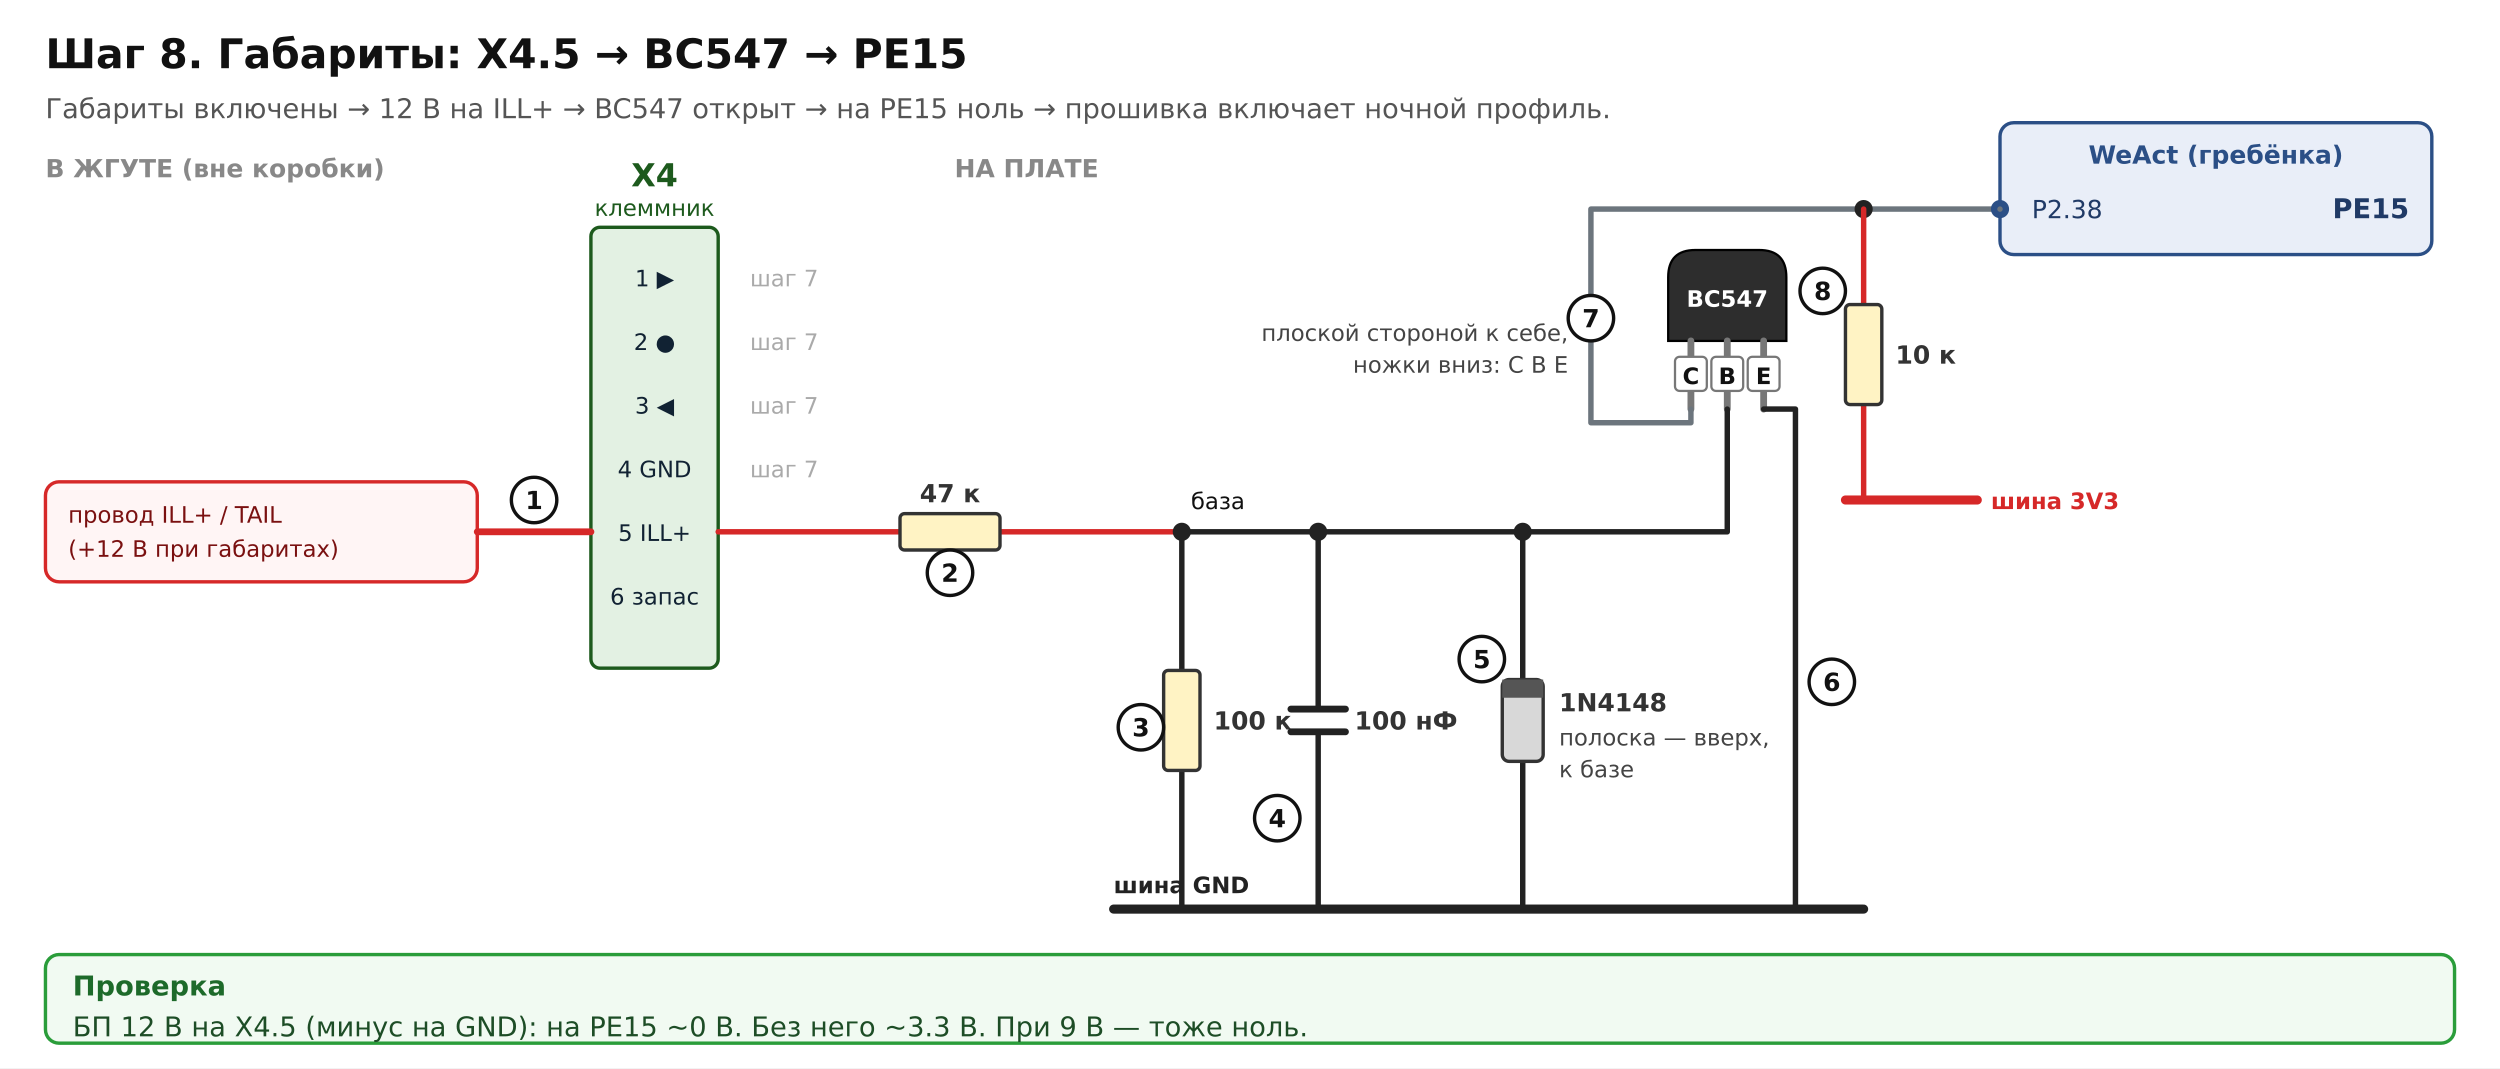
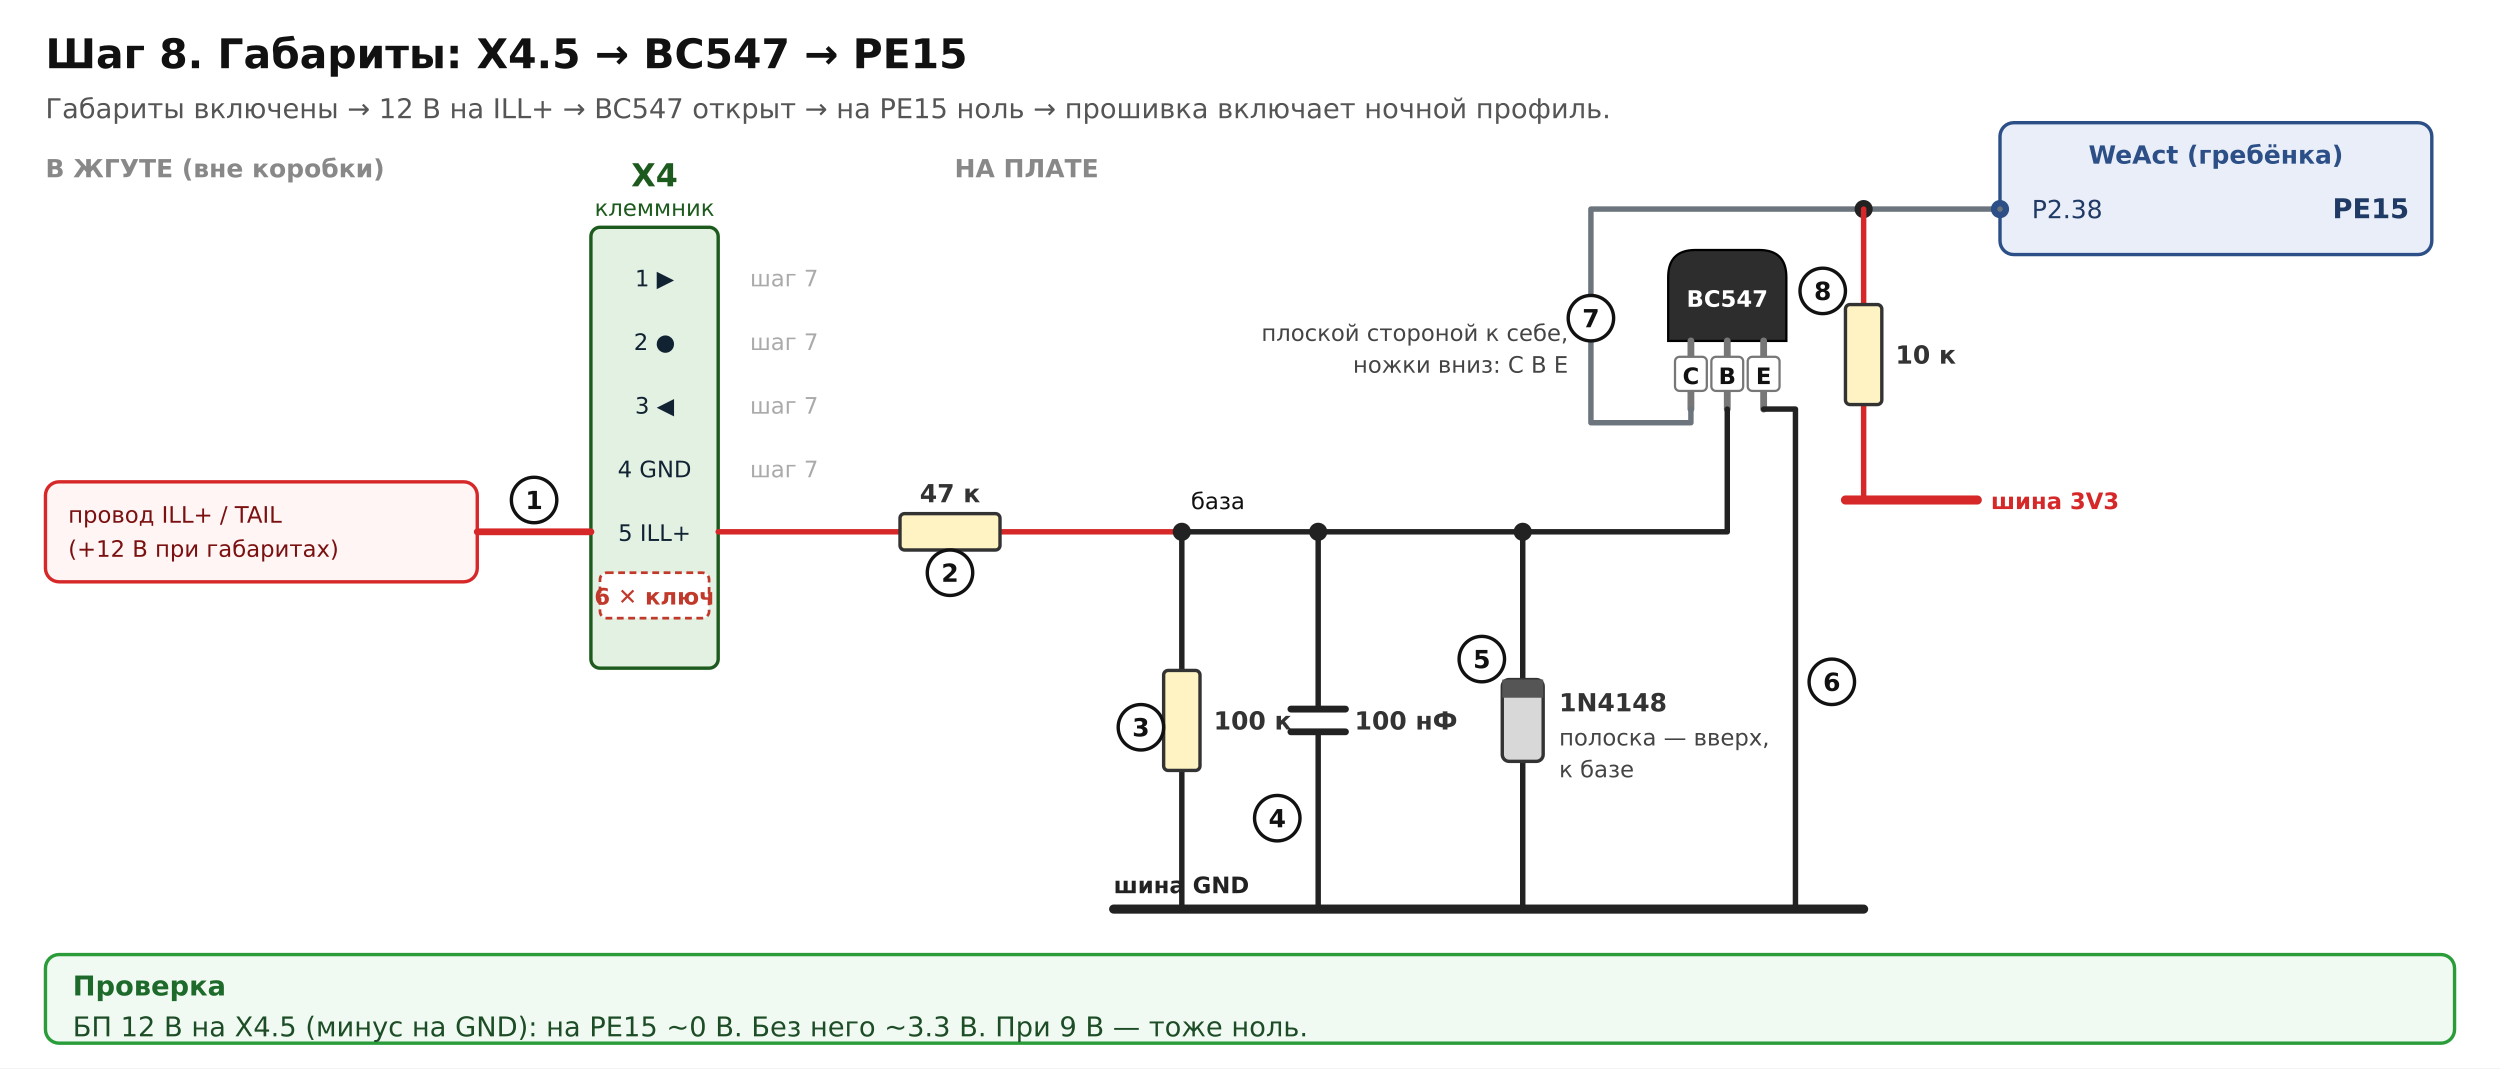
<svg xmlns="http://www.w3.org/2000/svg" width="1100" height="470" viewBox="0 0 1100 470" font-family="DejaVu Sans, Arial, sans-serif">
  <rect width="100%" height="100%" fill="#fff" />
  <text x="20" y="30" font-size="18" fill="#111" text-anchor="start" font-weight="bold">Шаг 8. Габариты: X4.5 → BC547 → PE15</text>
  <text x="20" y="52" font-size="12" fill="#555" text-anchor="start" font-weight="normal">Габариты включены → 12 В на ILL+ → BC547 открыт → на PE15 ноль → прошивка включает ночной профиль.</text>
  <text x="20" y="78" font-size="11" fill="#888" text-anchor="start" font-weight="bold">В ЖГУТЕ (вне коробки)</text>
  <text x="420" y="78" font-size="11" fill="#888" text-anchor="start" font-weight="bold">НА ПЛАТЕ</text>
  <rect x="260" y="100" width="56" height="194" rx="4" fill="#e3f1e3" stroke="#1d5a1d" stroke-width="1.5" />
  <text x="288" y="82" font-size="14" fill="#1d5a1d" text-anchor="middle" font-weight="bold">X4</text>
  <text x="288" y="95" font-size="10" fill="#1d5a1d" text-anchor="middle" font-weight="normal">клеммник</text>
  <text x="288" y="126" font-size="10" fill="#123" text-anchor="middle" font-weight="normal">1 ▶</text>
  <text x="288" y="154" font-size="10" fill="#123" text-anchor="middle" font-weight="normal">2 ●</text>
  <text x="288" y="182" font-size="10" fill="#123" text-anchor="middle" font-weight="normal">3 ◀</text>
  <text x="288" y="210" font-size="10" fill="#123" text-anchor="middle" font-weight="normal">4 GND</text>
  <text x="288" y="238" font-size="10" fill="#123" text-anchor="middle" font-weight="normal">5 ILL+</text>
-   <text x="288" y="266" font-size="10" fill="#123" text-anchor="middle" font-weight="normal">6 запас</text>
+   <rect x="264" y="252" width="48" height="20" rx="3" fill="#fff" stroke="#c0392b" stroke-width="1.2" stroke-dasharray="3 2" />
+   <text x="288" y="266" font-size="10" fill="#c0392b" text-anchor="middle" font-weight="bold">6 ✕ ключ</text>
  <rect x="20" y="212" width="190" height="44" rx="6" fill="#fff5f5" stroke="#d62828" stroke-width="1.5" />
  <text x="30" y="230" font-size="10" fill="#7a1010" text-anchor="start" font-weight="normal">провод ILL+ / TAIL</text>
  <text x="30" y="245" font-size="10" fill="#7a1010" text-anchor="start" font-weight="normal">(+12 В при габаритах)</text>
  <polyline points="210,234 260,234" fill="none" stroke="#d62828" stroke-width="3" stroke-linejoin="round" stroke-linecap="round" />
  <circle cx="235" cy="220" r="10" fill="#fff" stroke="#111" stroke-width="1.5" />
  <text x="235" y="224" font-size="11" fill="#111" text-anchor="middle" font-weight="bold">1</text>
  <text x="330" y="126" font-size="10" fill="#aaa" text-anchor="start" font-weight="normal">шаг 7</text>
  <text x="330" y="154" font-size="10" fill="#aaa" text-anchor="start" font-weight="normal">шаг 7</text>
  <text x="330" y="182" font-size="10" fill="#aaa" text-anchor="start" font-weight="normal">шаг 7</text>
  <text x="330" y="210" font-size="10" fill="#aaa" text-anchor="start" font-weight="normal">шаг 7</text>
  <polyline points="316,234 396.0,234" fill="none" stroke="#d62828" stroke-width="2.4" stroke-linejoin="round" stroke-linecap="round" />
  <polyline points="440.0,234 520,234" fill="none" stroke="#d62828" stroke-width="2.4" stroke-linejoin="round" stroke-linecap="round" />
  <rect x="396.0" y="226" width="44" height="16" rx="2" fill="#fff3c4" stroke="#333" stroke-width="1.5" />
  <text x="418.0" y="221" font-size="11" fill="#333" text-anchor="middle" font-weight="bold">47 к</text>
  <circle cx="418" cy="252" r="10" fill="#fff" stroke="#111" stroke-width="1.5" />
  <text x="418" y="256" font-size="11" fill="#111" text-anchor="middle" font-weight="bold">2</text>
  <circle cx="520" cy="234" r="4" fill="#222" />
  <text x="524" y="224" font-size="10" fill="#111" text-anchor="start" font-weight="normal">база</text>
  <polyline points="520,234 520,295.0" fill="none" stroke="#222" stroke-width="2.4" stroke-linejoin="round" stroke-linecap="round" />
  <polyline points="520,339.0 520,400" fill="none" stroke="#222" stroke-width="2.4" stroke-linejoin="round" stroke-linecap="round" />
  <rect x="512" y="295.0" width="16" height="44" rx="2" fill="#fff3c4" stroke="#333" stroke-width="1.5" />
  <text x="534" y="321.0" font-size="11" fill="#333" text-anchor="start" font-weight="bold">100 к</text>
  <circle cx="502" cy="320" r="10" fill="#fff" stroke="#111" stroke-width="1.5" />
  <text x="502" y="324" font-size="11" fill="#111" text-anchor="middle" font-weight="bold">3</text>
  <polyline points="520,234 580,234" fill="none" stroke="#222" stroke-width="2.4" stroke-linejoin="round" stroke-linecap="round" />
  <circle cx="580" cy="234" r="4" fill="#222" />
  <polyline points="580,234 580,312.0" fill="none" stroke="#222" stroke-width="2.4" stroke-linejoin="round" stroke-linecap="round" />
  <polyline points="580,322.0 580,400" fill="none" stroke="#222" stroke-width="2.4" stroke-linejoin="round" stroke-linecap="round" />
  <polyline points="568,312.0 592,312.0" fill="none" stroke="#222" stroke-width="3" stroke-linejoin="round" stroke-linecap="round" />
  <polyline points="568,322.0 592,322.0" fill="none" stroke="#222" stroke-width="3" stroke-linejoin="round" stroke-linecap="round" />
  <text x="596" y="321.0" font-size="11" fill="#333" text-anchor="start" font-weight="bold">100 нФ</text>
  <circle cx="562" cy="360" r="10" fill="#fff" stroke="#111" stroke-width="1.5" />
  <text x="562" y="364" font-size="11" fill="#111" text-anchor="middle" font-weight="bold">4</text>
  <polyline points="580,234 670,234" fill="none" stroke="#222" stroke-width="2.4" stroke-linejoin="round" stroke-linecap="round" />
  <circle cx="670" cy="234" r="4" fill="#222" />
  <polyline points="670,234 670,299.0" fill="none" stroke="#222" stroke-width="2.4" stroke-linejoin="round" stroke-linecap="round" />
  <polyline points="670,335.0 670,400" fill="none" stroke="#222" stroke-width="2.4" stroke-linejoin="round" stroke-linecap="round" />
  <rect x="661" y="299.0" width="18" height="36" rx="3" fill="#d8d8d8" stroke="#333" stroke-width="1.5" />
  <rect x="661" y="299.0" width="18" height="8" fill="#555" />
  <text x="686" y="313.0" font-size="11" fill="#333" text-anchor="start" font-weight="bold">1N4148</text>
  <text x="686" y="328.0" font-size="10" fill="#444" text-anchor="start" font-weight="normal">полоска — вверх,</text>
  <text x="686" y="342.0" font-size="10" fill="#444" text-anchor="start" font-weight="normal">к базе</text>
  <circle cx="652" cy="290" r="10" fill="#fff" stroke="#111" stroke-width="1.5" />
  <text x="652" y="294" font-size="11" fill="#111" text-anchor="middle" font-weight="bold">5</text>
  <path d="M734,150 L734,122 Q734,110 746,110 L774,110 Q786,110 786,122 L786,150 Z" fill="#2d2d2d" stroke="#000" />
  <text x="760" y="135" font-size="10" fill="#fff" text-anchor="middle" font-weight="bold">BC547</text>
  <polyline points="744,150 744,180" fill="none" stroke="#777" stroke-width="3" stroke-linejoin="round" stroke-linecap="round" />
  <rect x="737" y="157" width="14" height="15" rx="2" fill="#fff" stroke="#777" />
  <text x="744" y="169" font-size="10" fill="#111" text-anchor="middle" font-weight="bold">C</text>
  <polyline points="760,150 760,180" fill="none" stroke="#777" stroke-width="3" stroke-linejoin="round" stroke-linecap="round" />
  <rect x="753" y="157" width="14" height="15" rx="2" fill="#fff" stroke="#777" />
  <text x="760" y="169" font-size="10" fill="#111" text-anchor="middle" font-weight="bold">B</text>
  <polyline points="776,150 776,180" fill="none" stroke="#777" stroke-width="3" stroke-linejoin="round" stroke-linecap="round" />
  <rect x="769" y="157" width="14" height="15" rx="2" fill="#fff" stroke="#777" />
  <text x="776" y="169" font-size="10" fill="#111" text-anchor="middle" font-weight="bold">E</text>
  <polyline points="760,180 760,234 670,234" fill="none" stroke="#222" stroke-width="2.4" stroke-linejoin="round" stroke-linecap="round" />
  <polyline points="776,180 790,180 790,400" fill="none" stroke="#222" stroke-width="2.4" stroke-linejoin="round" stroke-linecap="round" />
  <circle cx="806" cy="300" r="10" fill="#fff" stroke="#111" stroke-width="1.5" />
  <text x="806" y="304" font-size="11" fill="#111" text-anchor="middle" font-weight="bold">6</text>
  <polyline points="490,400 820,400" fill="none" stroke="#222" stroke-width="4" stroke-linejoin="round" stroke-linecap="round" />
  <text x="490" y="393" font-size="10" fill="#222" text-anchor="start" font-weight="bold">шина GND</text>
  <polyline points="744,180 744,186 700,186 700,92 880,92" fill="none" stroke="#6c757d" stroke-width="2.4" stroke-linejoin="round" stroke-linecap="round" />
  <circle cx="820" cy="92" r="4" fill="#222" />
  <circle cx="700" cy="140" r="10" fill="#fff" stroke="#111" stroke-width="1.5" />
  <text x="700" y="144" font-size="11" fill="#111" text-anchor="middle" font-weight="bold">7</text>
  <rect x="880" y="54" width="190" height="58" rx="6" fill="#e9eef8" stroke="#2b4f86" stroke-width="1.5" />
  <text x="975.0" y="72" font-size="11" fill="#2b4f86" text-anchor="middle" font-weight="bold">WeAct (гребёнка)</text>
  <text x="894" y="96" font-size="11" fill="#203a66" text-anchor="start" font-weight="normal">P2.38</text>
  <text x="1060" y="96" font-size="12" fill="#203a66" text-anchor="end" font-weight="bold">PE15</text>
  <circle cx="880" cy="92" r="4" fill="#2b4f86" />
  <polyline points="880,92 880,92" fill="none" stroke="#6c757d" stroke-width="2.4" stroke-linejoin="round" stroke-linecap="round" />
  <polyline points="820,92 820,134.0" fill="none" stroke="#d62828" stroke-width="2.4" stroke-linejoin="round" stroke-linecap="round" />
  <polyline points="820,178.0 820,220" fill="none" stroke="#d62828" stroke-width="2.4" stroke-linejoin="round" stroke-linecap="round" />
  <rect x="812" y="134.0" width="16" height="44" rx="2" fill="#fff3c4" stroke="#333" stroke-width="1.5" />
  <text x="834" y="160.0" font-size="11" fill="#333" text-anchor="start" font-weight="bold">10 к</text>
  <polyline points="812,220 870,220" fill="none" stroke="#d62828" stroke-width="4" stroke-linejoin="round" stroke-linecap="round" />
  <text x="876" y="224" font-size="10" fill="#d62828" text-anchor="start" font-weight="bold">шина 3V3</text>
  <circle cx="802" cy="128" r="10" fill="#fff" stroke="#111" stroke-width="1.5" />
  <text x="802" y="132" font-size="11" fill="#111" text-anchor="middle" font-weight="bold">8</text>
  <text x="690" y="150" font-size="10" fill="#444" text-anchor="end" font-weight="normal">плоской стороной к себе,</text>
  <text x="690" y="164" font-size="10" fill="#444" text-anchor="end" font-weight="normal">ножки вниз: C B E</text>
  <rect x="20" y="420" width="1060" height="39" rx="6" fill="#f1faf2" stroke="#2a9d3a" stroke-width="1.5" />
  <text x="32" y="438" font-size="12" fill="#1d6a2a" text-anchor="start" font-weight="bold">Проверка</text>
  <text x="32" y="456" font-size="12" fill="#1d4d26" text-anchor="start" font-weight="normal">БП 12 В на X4.5 (минус на GND): на PE15 ~0 В. Без него ~3.3 В. При 9 В — тоже ноль.</text>
</svg>
